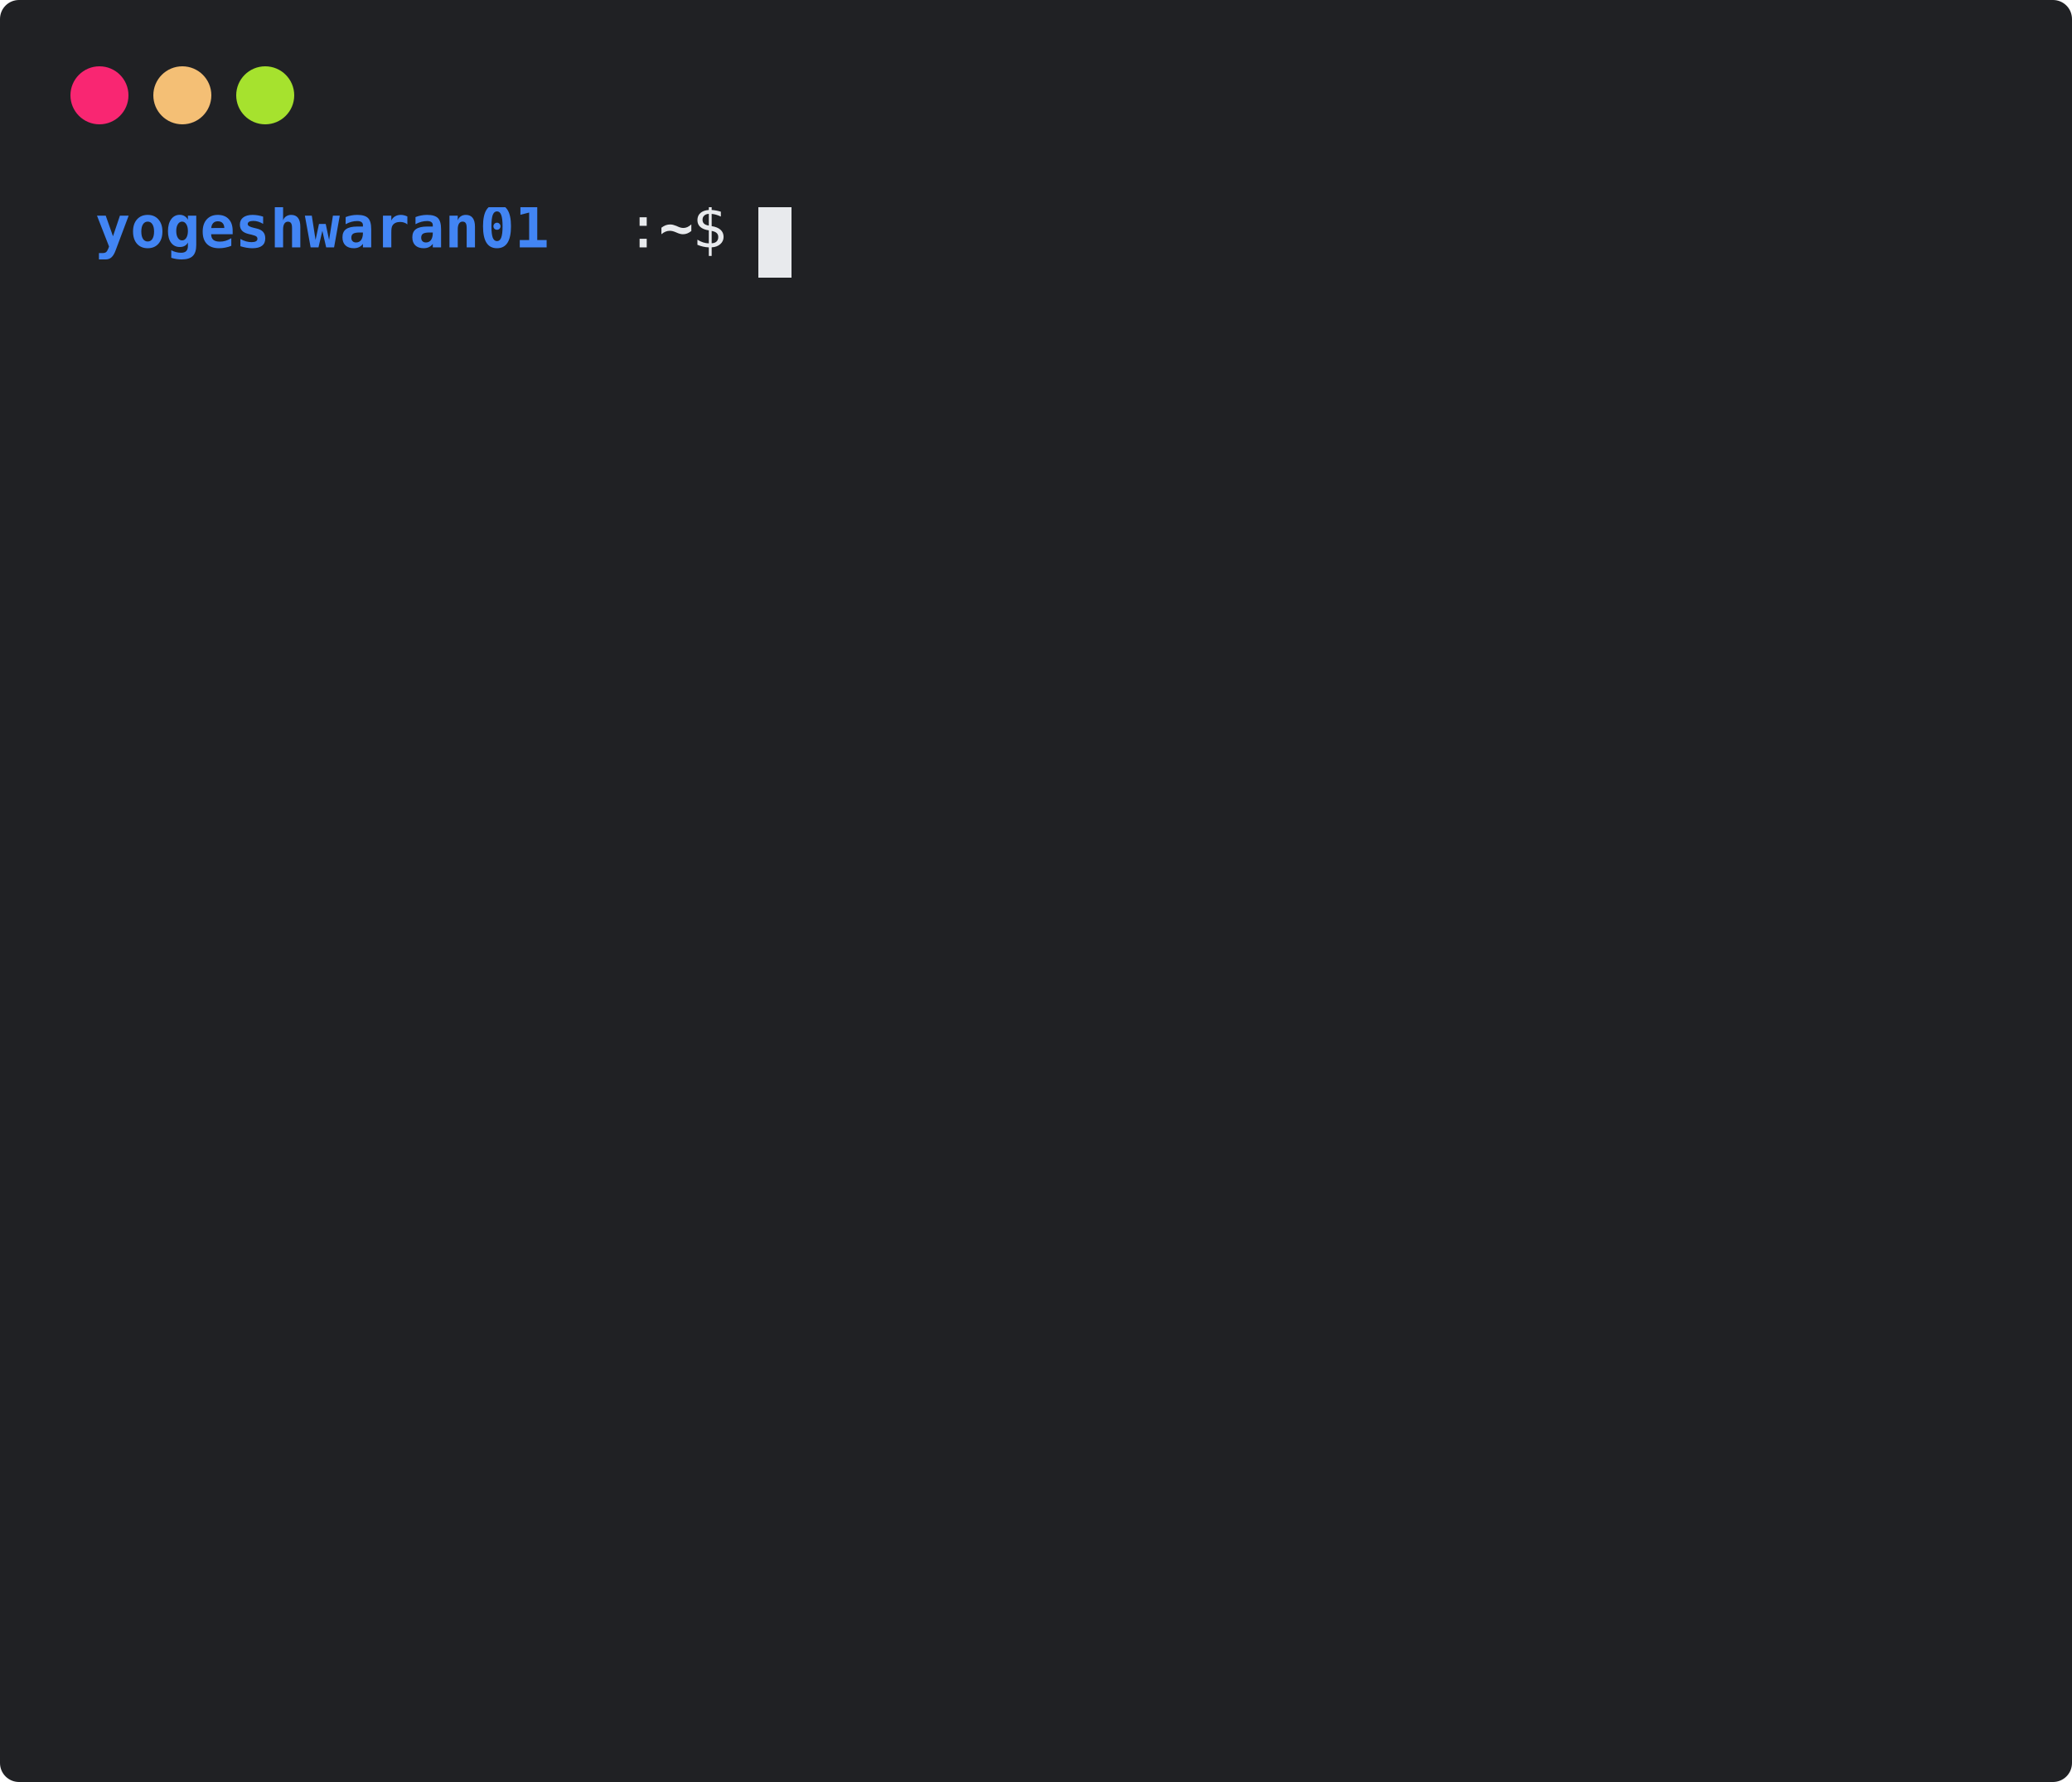
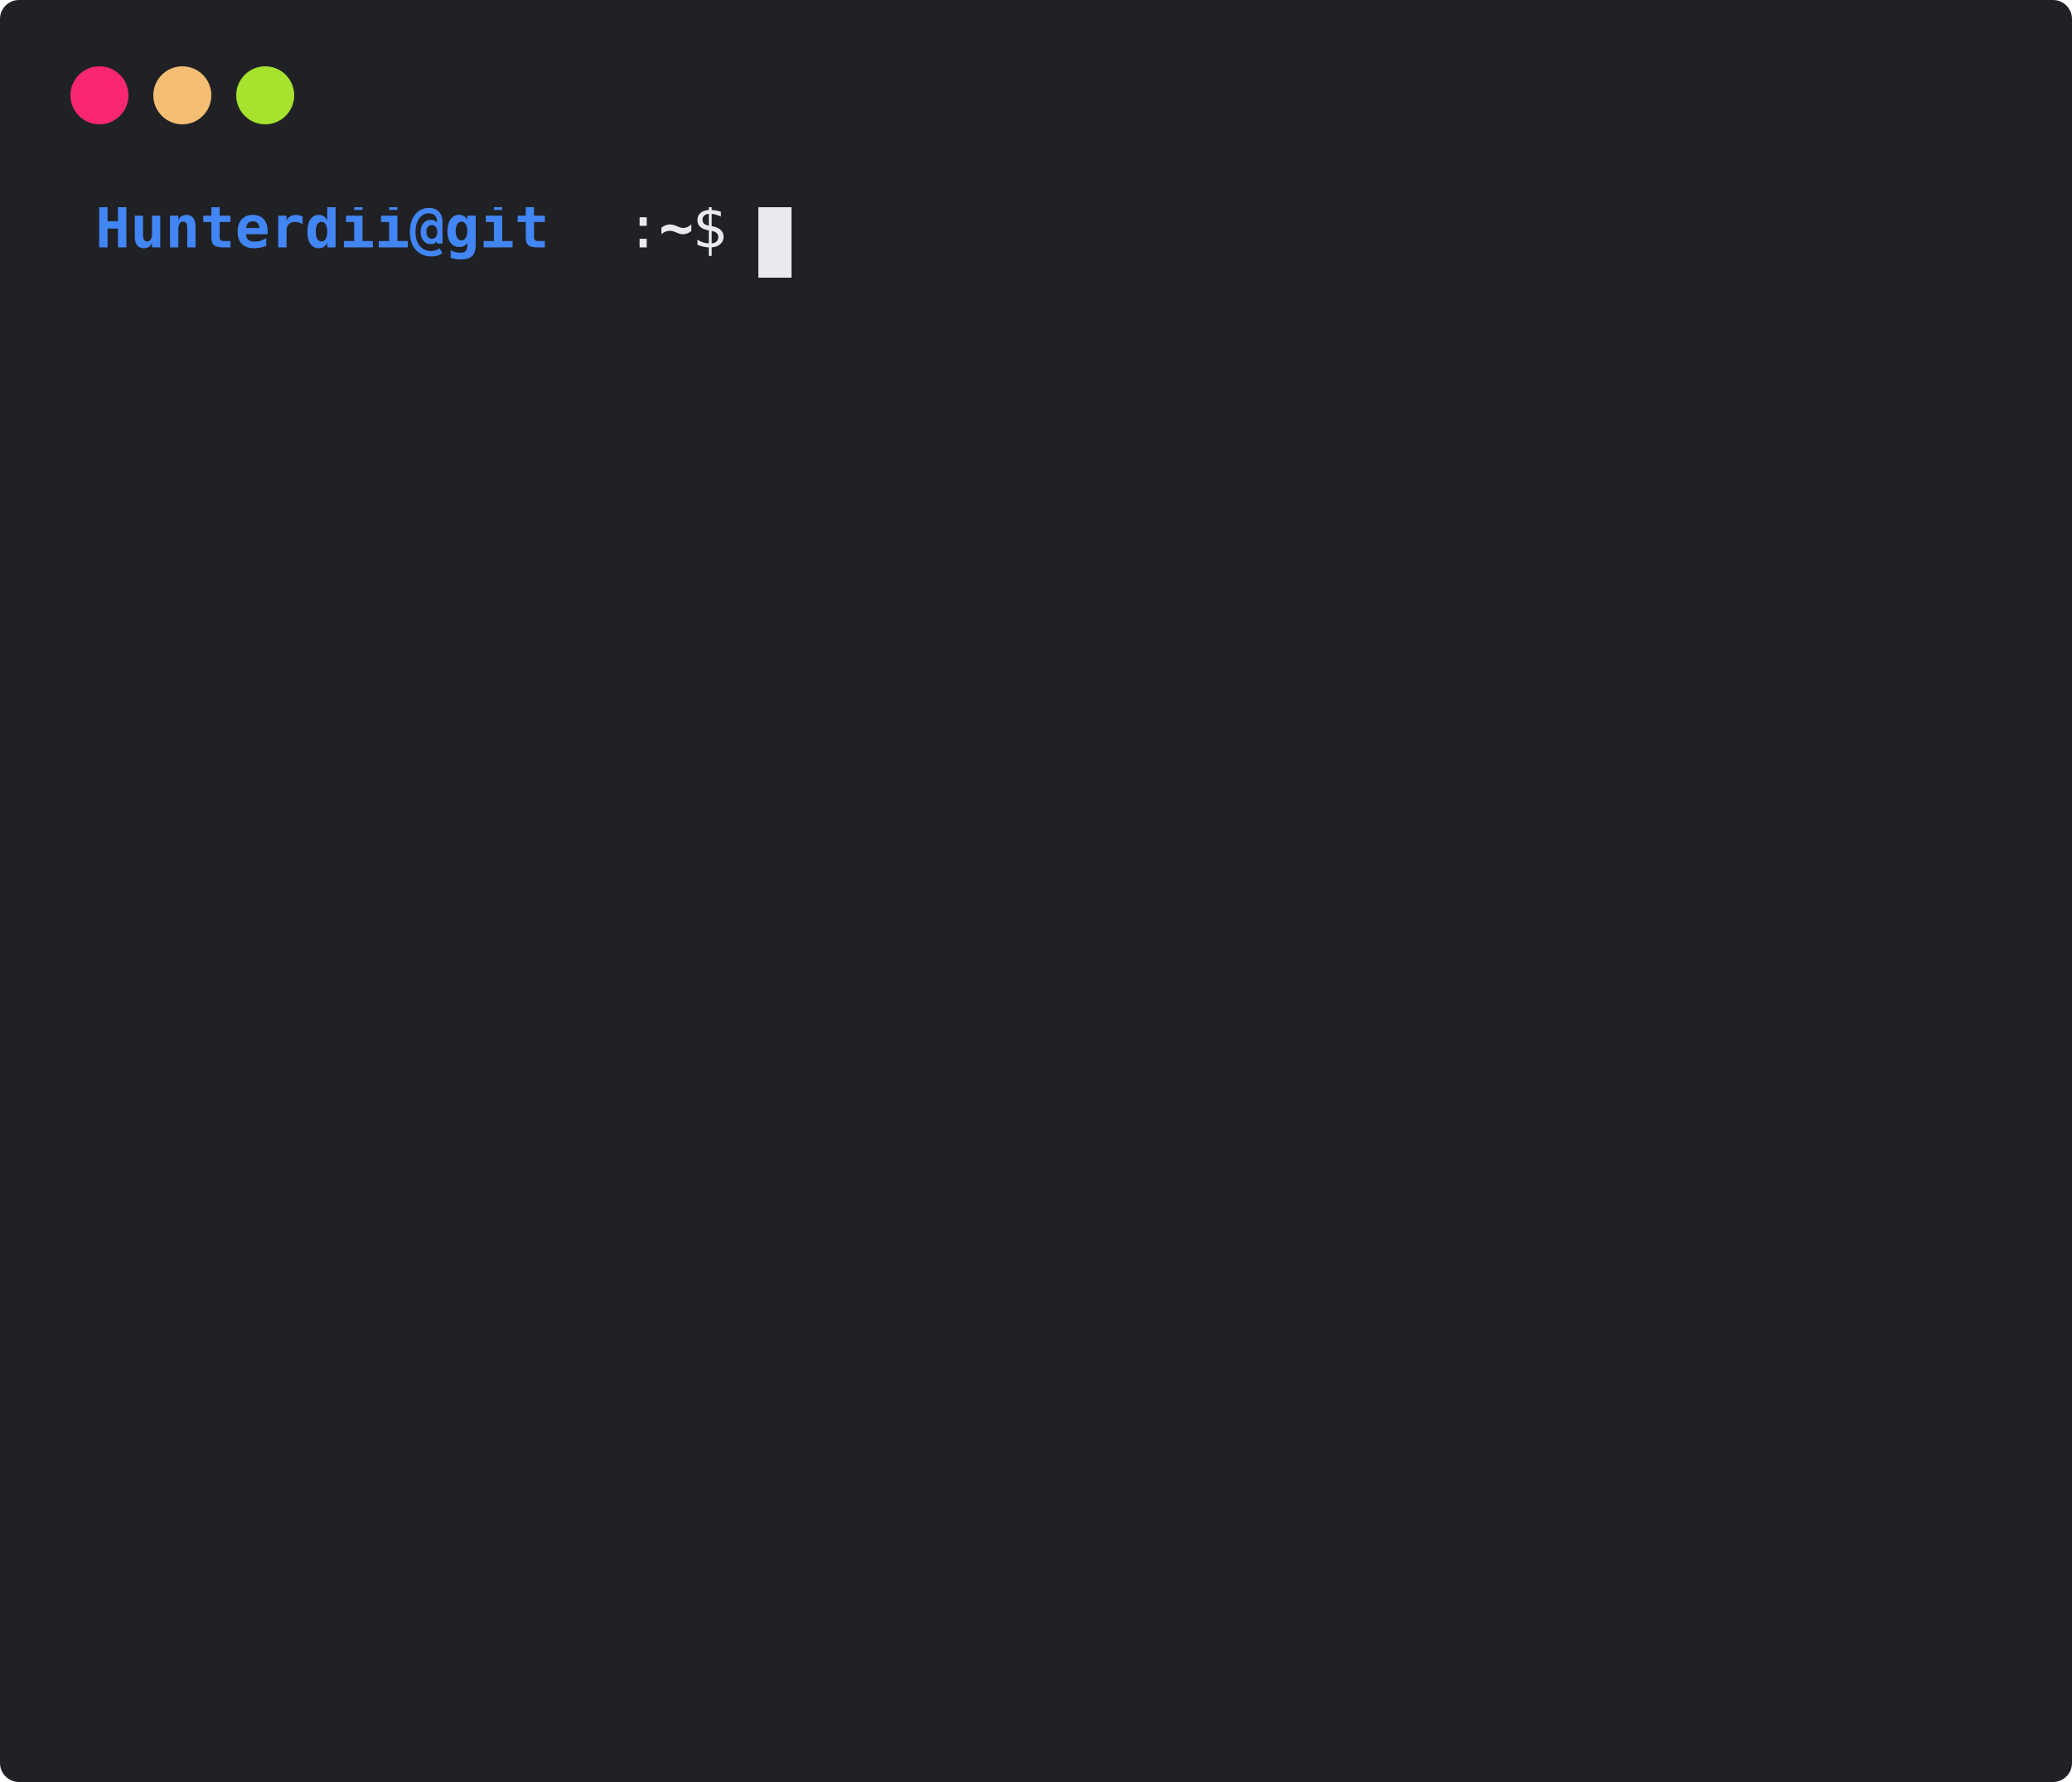
<svg xmlns="http://www.w3.org/2000/svg" xmlns:ns1="https://github.com/nbedos/termtosvg" xmlns:xlink="http://www.w3.org/1999/xlink" id="terminal" baseProfile="full" viewBox="0 0 500 430" width="550" version="1.1">
  <defs>
    <ns1:template_settings>
      <ns1:screen_geometry columns="95" rows="21" />
      <ns1:animation type="css" />
    </ns1:template_settings>
    <style type="text/css" id="generated-style">
            #screen {
                font-family: 'DejaVu Sans Mono', monospace;
                font-style: normal;
                font-size: 14px;
            }

        text {
            dominant-baseline: text-before-edge;
            white-space: pre;
        }
    
            :root {
                --animation-duration: 14558ms;
            }

            @keyframes roll {
                0.000%{transform:translateY(0px)}
3.400%{transform:translateY(-374px)}
4.767%{transform:translateY(-748px)}
7.302%{transform:translateY(-1122px)}
9.933%{transform:translateY(-1496px)}
12.357%{transform:translateY(-1870px)}
14.226%{transform:translateY(-2244px)}
17.578%{transform:translateY(-2618px)}
21.239%{transform:translateY(-2992px)}
21.658%{transform:translateY(-3366px)}
24.605%{transform:translateY(-3740px)}
27.627%{transform:translateY(-4114px)}
29.771%{transform:translateY(-4488px)}
31.529%{transform:translateY(-4862px)}
34.277%{transform:translateY(-5236px)}
36.585%{transform:translateY(-5610px)}
39.607%{transform:translateY(-5984px)}
41.256%{transform:translateY(-6358px)}
43.179%{transform:translateY(-6732px)}
44.333%{transform:translateY(-7106px)}
47.685%{transform:translateY(-7480px)}
51.436%{transform:translateY(-7854px)}
51.889%{transform:translateY(-8228px)}
59.658%{transform:translateY(-8602px)}
62.241%{transform:translateY(-8976px)}
64.885%{transform:translateY(-9350px)}
67.406%{transform:translateY(-9724px)}
68.347%{transform:translateY(-10098px)}
70.985%{transform:translateY(-10472px)}
77.469%{transform:translateY(-10846px)}
81.124%{transform:translateY(-11220px)}
81.536%{transform:translateY(-11594px)}
85.046%{transform:translateY(-11968px)}
86.090%{transform:translateY(-12342px)}
89.442%{transform:translateY(-12716px)}
90.267%{transform:translateY(-13090px)}
93.014%{transform:translateY(-13464px)}
93.131%{transform:translateY(-13838px)}
100.000%{transform:translateY(-13838px)}
            }

            #screen_view {
                animation-duration: 14558ms;
                animation-iteration-count:infinite;
                animation-name:roll;
                animation-timing-function: steps(1,end);
                animation-fill-mode: forwards;
            }
        
        </style>
    <style type="text/css" id="user-style">
            /* The colors defined below are the default 16 colors used for rendering text of the terminal. Adjust
               them as needed.
               gjm8 color theme (source: https://terminal.sexy/) */
            .foreground {fill: #E8EAED}
            .background {fill: #202124}
            .color0 {fill: #272822}
            .color1 {fill: #f92672}
            .green {fill: #34A853}
            .color3 {fill: #f4bf75}
            .color4 {fill: #66d9ef}
            .purple {fill: #A142F4}
            .color6 {fill: #EA4335}
            .color7 {fill: #f8f8f2}
            .color8 {fill: #75715e}
            .color9 {fill: #fd971f}
            .color10 {fill: #4285F4}
            .color11 {fill: #49483e}
            .color12 {fill: #E8EAED}
            .color13 {fill: #f5f4f1}
            .orange {fill: #FBBC05}
            .color15 {fill: #f9f8f5}
        </style>
  </defs>
  <rect id="terminalui" class="background" width="100%" height="100%" ry="4.583" />
  <circle cx="24" cy="23" r="7" fill="#f92672" />
  <circle cx="44" cy="23" r="7" fill="#f4bf75" />
  <circle cx="64" cy="23" r="7" fill="#a6e22e" />
  <svg id="screen" width="760" height="357" x="23" y="50" viewBox="0 0 760 357" preserveAspectRatio="xMidYMin slice">
    <rect class="background" height="100%" width="100%" x="0" y="0" />
    <defs>
      <g id="g1">
-         <text x="0" textLength="128" font-weight="bold" class="color10">yogeshwaran01</text>
+         <text x="0" textLength="128" font-weight="bold" class="color10">Hunterdii@git</text>
        <text x="128" textLength="8" class="foreground">:</text>
        <text x="136" textLength="8" font-weight="bold" class="color12">~</text>
        <text x="144" textLength="16" class="foreground">$ </text>
        <text x="160" textLength="8" class="background" />
      </g>
      <g id="g2">
-         <text x="0" textLength="128" font-weight="bold" class="color10">yogeshwaran01</text>
+         <text x="0" textLength="128" font-weight="bold" class="color10">Hunterdii@git</text>
        <text x="128" textLength="8" class="foreground">:</text>
        <text x="136" textLength="8" font-weight="bold" class="color12">~</text>
        <text x="144" textLength="24" class="foreground">$ w</text>
        <text x="168" textLength="8" class="background" />
      </g>
      <g id="g3">
-         <text x="0" textLength="128" font-weight="bold" class="color10">yogeshwaran01</text>
+         <text x="0" textLength="128" font-weight="bold" class="color10">Hunterdii@git</text>
        <text x="128" textLength="8" class="foreground">:</text>
        <text x="136" textLength="8" font-weight="bold" class="color12">~</text>
        <text x="144" textLength="32" class="foreground">$ wh</text>
        <text x="176" textLength="8" class="background" />
      </g>
      <g id="g4">
-         <text x="0" textLength="128" font-weight="bold" class="color10">yogeshwaran01</text>
+         <text x="0" textLength="128" font-weight="bold" class="color10">Hunterdii@git</text>
        <text x="128" textLength="8" class="foreground">:</text>
        <text x="136" textLength="8" font-weight="bold" class="color12">~</text>
        <text x="144" textLength="40" class="foreground">$ who</text>
        <text x="184" textLength="8" class="background" />
      </g>
      <g id="g5">
-         <text x="0" textLength="128" font-weight="bold" class="color10">yogeshwaran01</text>
+         <text x="0" textLength="128" font-weight="bold" class="color10">Hunterdii@git</text>
        <text x="128" textLength="8" class="foreground">:</text>
        <text x="136" textLength="8" font-weight="bold" class="color12">~</text>
        <text x="144" textLength="48" class="foreground">$ whoa</text>
        <text x="192" textLength="8" class="background" />
      </g>
      <g id="g6">
-         <text x="0" textLength="128" font-weight="bold" class="color10">yogeshwaran01</text>
+         <text x="0" textLength="128" font-weight="bold" class="color10">Hunterdii@git</text>
        <text x="128" textLength="8" class="foreground">:</text>
        <text x="136" textLength="8" font-weight="bold" class="color12">~</text>
        <text x="144" textLength="56" class="foreground">$ whoam</text>
        <text x="200" textLength="8" class="background" />
      </g>
      <g id="g7">
-         <text x="0" textLength="128" font-weight="bold" class="color10">yogeshwaran01</text>
+         <text x="0" textLength="128" font-weight="bold" class="color10">Hunterdii@git</text>
        <text x="128" textLength="8" class="foreground">:</text>
        <text x="136" textLength="8" font-weight="bold" class="color12">~</text>
        <text x="144" textLength="64" class="foreground">$ whoami</text>
        <text x="208" textLength="8" class="background" />
      </g>
      <g id="g8">
-         <text x="0" textLength="128" font-weight="bold" class="color10">yogeshwaran01</text>
+         <text x="0" textLength="128" font-weight="bold" class="color10">Hunterdii@git</text>
        <text x="128" textLength="8" class="foreground">:</text>
        <text x="136" textLength="8" font-weight="bold" class="color12">~</text>
        <text x="144" textLength="64" class="foreground">$ whoami</text>
      </g>
      <g id="g9">
        <text x="0" textLength="8" class="background" />
      </g>
      <g id="g10">
-         <text x="0" textLength="104" class="color6">YOGESHWARAN R</text>
+         <text x="0" textLength="104" class="color6">Het(Hunter) Patel</text>
      </g>
      <g id="g11">
-         <text x="0" textLength="128" font-weight="bold" class="color10">yogeshwaran01</text>
+         <text x="0" textLength="128" font-weight="bold" class="color10">Hunterdii@git</text>
        <text x="128" textLength="8" class="foreground">:</text>
        <text x="136" textLength="8" font-weight="bold" class="color12">~</text>
        <text x="144" textLength="24" class="foreground">$ g</text>
        <text x="168" textLength="8" class="background" />
      </g>
      <g id="g12">
-         <text x="0" textLength="128" font-weight="bold" class="color10">yogeshwaran01</text>
+         <text x="0" textLength="128" font-weight="bold" class="color10">Hunterdii@git</text>
        <text x="128" textLength="8" class="foreground">:</text>
        <text x="136" textLength="8" font-weight="bold" class="color12">~</text>
        <text x="144" textLength="32" class="foreground">$ gi</text>
        <text x="176" textLength="8" class="background" />
      </g>
      <g id="g13">
-         <text x="0" textLength="128" font-weight="bold" class="color10">yogeshwaran01</text>
+         <text x="0" textLength="128" font-weight="bold" class="color10">Hunterdii@git</text>
        <text x="128" textLength="8" class="foreground">:</text>
        <text x="136" textLength="8" font-weight="bold" class="color12">~</text>
        <text x="144" textLength="40" class="foreground">$ git</text>
        <text x="184" textLength="8" class="background" />
      </g>
      <g id="g14">
-         <text x="0" textLength="128" font-weight="bold" class="color10">yogeshwaran01</text>
+         <text x="0" textLength="128" font-weight="bold" class="color10">Hunterdii@git</text>
        <text x="128" textLength="8" class="foreground">:</text>
        <text x="136" textLength="8" font-weight="bold" class="color12">~</text>
        <text x="144" textLength="48" class="foreground">$ git </text>
        <text x="192" textLength="8" class="background" />
      </g>
      <g id="g15">
-         <text x="0" textLength="128" font-weight="bold" class="color10">yogeshwaran01</text>
+         <text x="0" textLength="128" font-weight="bold" class="color10">Hunterdii@git</text>
        <text x="128" textLength="8" class="foreground">:</text>
        <text x="136" textLength="8" font-weight="bold" class="color12">~</text>
        <text x="144" textLength="56" class="foreground">$ git s</text>
        <text x="200" textLength="8" class="background" />
      </g>
      <g id="g16">
-         <text x="0" textLength="128" font-weight="bold" class="color10">yogeshwaran01</text>
+         <text x="0" textLength="128" font-weight="bold" class="color10">Hunterdii@git</text>
        <text x="128" textLength="8" class="foreground">:</text>
        <text x="136" textLength="8" font-weight="bold" class="color12">~</text>
        <text x="144" textLength="64" class="foreground">$ git st</text>
        <text x="208" textLength="8" class="background" />
      </g>
      <g id="g17">
-         <text x="0" textLength="128" font-weight="bold" class="color10">yogeshwaran01</text>
+         <text x="0" textLength="128" font-weight="bold" class="color10">Hunterdii@git</text>
        <text x="128" textLength="8" class="foreground">:</text>
        <text x="136" textLength="8" font-weight="bold" class="color12">~</text>
        <text x="144" textLength="72" class="foreground">$ git sta</text>
        <text x="216" textLength="8" class="background" />
      </g>
      <g id="g18">
-         <text x="0" textLength="128" font-weight="bold" class="color10">yogeshwaran01</text>
+         <text x="0" textLength="128" font-weight="bold" class="color10">Hunterdii@git</text>
        <text x="128" textLength="8" class="foreground">:</text>
        <text x="136" textLength="8" font-weight="bold" class="color12">~</text>
        <text x="144" textLength="80" class="foreground">$ git stat</text>
        <text x="224" textLength="8" class="background" />
      </g>
      <g id="g19">
-         <text x="0" textLength="128" font-weight="bold" class="color10">yogeshwaran01</text>
+         <text x="0" textLength="128" font-weight="bold" class="color10">Hunterdii@git</text>
        <text x="128" textLength="8" class="foreground">:</text>
        <text x="136" textLength="8" font-weight="bold" class="color12">~</text>
        <text x="144" textLength="88" class="foreground">$ git statu</text>
        <text x="232" textLength="8" class="background" />
      </g>
      <g id="g20">
-         <text x="0" textLength="128" font-weight="bold" class="color10">yogeshwaran01</text>
+         <text x="0" textLength="128" font-weight="bold" class="color10">Hunterdii@git</text>
        <text x="128" textLength="8" class="foreground">:</text>
        <text x="136" textLength="8" font-weight="bold" class="color12">~</text>
        <text x="144" textLength="96" class="foreground">$ git status</text>
        <text x="240" textLength="8" class="background" />
      </g>
      <g id="g21">
-         <text x="0" textLength="128" font-weight="bold" class="color10">yogeshwaran01</text>
+         <text x="0" textLength="128" font-weight="bold" class="color10">Hunterdii@git</text>
        <text x="128" textLength="8" class="foreground">:</text>
        <text x="136" textLength="8" font-weight="bold" class="color12">~</text>
        <text x="144" textLength="96" class="foreground">$ git status</text>
      </g>
      <g id="g22">
        <text x="0" textLength="240" font-style="italic" class="foreground">        GitHub Status         </text>
      </g>
      <g id="g23">
        <text x="0" textLength="240" class="foreground">╔═══════════════╤════════════╗</text>
      </g>
      <g id="g24">
        <text x="0" textLength="8" class="foreground">║</text>
        <text x="8" textLength="120" font-weight="bold" class="orange"> Title         </text>
        <text x="128" textLength="8" class="foreground">│</text>
        <text x="136" textLength="96" font-weight="bold" class="orange"> Count      </text>
        <text x="232" textLength="8" class="foreground">║</text>
      </g>
      <g id="g25">
        <text x="0" textLength="240" class="foreground">╟───────────────┼────────────╢</text>
      </g>
      <g id="g26">
        <text x="0" textLength="8" class="foreground">║</text>
        <text x="8" textLength="120" class="purple"> Stars         </text>
        <text x="128" textLength="8" class="foreground">│</text>
-         <text x="136" textLength="96" class="green"> 101        </text>
+         <text x="136" textLength="96" class="green"> 180        </text>
        <text x="232" textLength="8" class="foreground">║</text>
      </g>
      <g id="g27">
        <text x="0" textLength="8" class="foreground">║</text>
        <text x="8" textLength="120" class="purple"> Forks         </text>
        <text x="128" textLength="8" class="foreground">│</text>
-         <text x="136" textLength="96" class="green"> 19         </text>
+         <text x="136" textLength="96" class="green"> 30         </text>
        <text x="232" textLength="8" class="foreground">║</text>
      </g>
      <g id="g28">
        <text x="0" textLength="8" class="foreground">║</text>
        <text x="8" textLength="120" class="purple"> Commits       </text>
        <text x="128" textLength="8" class="foreground">│</text>
-         <text x="136" textLength="96" class="green"> 719        </text>
+         <text x="136" textLength="96" class="green"> 1297       </text>
        <text x="232" textLength="8" class="foreground">║</text>
      </g>
      <g id="g29">
        <text x="0" textLength="8" class="foreground">║</text>
        <text x="8" textLength="120" class="purple"> Followers     </text>
        <text x="128" textLength="8" class="foreground">│</text>
-         <text x="136" textLength="96" class="green"> 13         </text>
+         <text x="136" textLength="96" class="green"> 42         </text>
        <text x="232" textLength="8" class="foreground">║</text>
      </g>
      <g id="g30">
        <text x="0" textLength="8" class="foreground">║</text>
        <text x="8" textLength="120" class="purple"> Pull Requests </text>
        <text x="128" textLength="8" class="foreground">│</text>
-         <text x="136" textLength="96" class="green"> 42         </text>
+         <text x="136" textLength="96" class="green"> 6          </text>
        <text x="232" textLength="8" class="foreground">║</text>
      </g>
      <g id="g31">
        <text x="0" textLength="8" class="foreground">║</text>
        <text x="8" textLength="120" class="purple"> Issues        </text>
        <text x="128" textLength="8" class="foreground">│</text>
        <text x="136" textLength="96" class="green"> 0          </text>
        <text x="232" textLength="8" class="foreground">║</text>
      </g>
      <g id="g32">
        <text x="0" textLength="8" class="foreground">║</text>
        <text x="8" textLength="120" class="purple"> Repository    </text>
        <text x="128" textLength="8" class="foreground">│</text>
-         <text x="136" textLength="96" class="green"> 21         </text>
+         <text x="136" textLength="96" class="green"> 25         </text>
        <text x="232" textLength="8" class="foreground">║</text>
      </g>
      <g id="g33">
        <text x="0" textLength="8" class="foreground">║</text>
        <text x="8" textLength="120" class="purple"> Gists         </text>
        <text x="128" textLength="8" class="foreground">│</text>
-         <text x="136" textLength="96" class="green"> 5          </text>
+         <text x="136" textLength="96" class="green"> 0          </text>
        <text x="232" textLength="8" class="foreground">║</text>
      </g>
      <g id="g34">
        <text x="0" textLength="240" class="foreground">╚═══════════════╧════════════╝</text>
      </g>
      <g id="g35">
-         <text x="0" textLength="128" font-weight="bold" class="color10">yogeshwaran01</text>
+         <text x="0" textLength="128" font-weight="bold" class="color10">Hunterdii@git</text>
        <text x="128" textLength="8" class="foreground">:</text>
        <text x="136" textLength="8" font-weight="bold" class="color12">~</text>
        <text x="144" textLength="24" class="foreground">$ u</text>
        <text x="168" textLength="8" class="background" />
      </g>
      <g id="g36">
-         <text x="0" textLength="128" font-weight="bold" class="color10">yogeshwaran01</text>
+         <text x="0" textLength="128" font-weight="bold" class="color10">Hunterdii@git</text>
        <text x="128" textLength="8" class="foreground">:</text>
        <text x="136" textLength="8" font-weight="bold" class="color12">~</text>
        <text x="144" textLength="32" class="foreground">$ up</text>
        <text x="176" textLength="8" class="background" />
      </g>
      <g id="g37">
-         <text x="0" textLength="128" font-weight="bold" class="color10">yogeshwaran01</text>
+         <text x="0" textLength="128" font-weight="bold" class="color10">Hunterdii@git</text>
        <text x="128" textLength="8" class="foreground">:</text>
        <text x="136" textLength="8" font-weight="bold" class="color12">~</text>
        <text x="144" textLength="40" class="foreground">$ upt</text>
        <text x="184" textLength="8" class="background" />
      </g>
      <g id="g38">
-         <text x="0" textLength="128" font-weight="bold" class="color10">yogeshwaran01</text>
+         <text x="0" textLength="128" font-weight="bold" class="color10">Hunterdii@git</text>
        <text x="128" textLength="8" class="foreground">:</text>
        <text x="136" textLength="8" font-weight="bold" class="color12">~</text>
        <text x="144" textLength="48" class="foreground">$ upti</text>
        <text x="192" textLength="8" class="background" />
      </g>
      <g id="g39">
-         <text x="0" textLength="128" font-weight="bold" class="color10">yogeshwaran01</text>
+         <text x="0" textLength="128" font-weight="bold" class="color10">Hunterdii@git</text>
        <text x="128" textLength="8" class="foreground">:</text>
        <text x="136" textLength="8" font-weight="bold" class="color12">~</text>
        <text x="144" textLength="56" class="foreground">$ uptim</text>
        <text x="200" textLength="8" class="background" />
      </g>
      <g id="g40">
-         <text x="0" textLength="128" font-weight="bold" class="color10">yogeshwaran01</text>
+         <text x="0" textLength="128" font-weight="bold" class="color10">Hunterdii@git</text>
        <text x="128" textLength="8" class="foreground">:</text>
        <text x="136" textLength="8" font-weight="bold" class="color12">~</text>
        <text x="144" textLength="64" class="foreground">$ uptime</text>
        <text x="208" textLength="8" class="background" />
      </g>
      <g id="g41">
-         <text x="0" textLength="128" font-weight="bold" class="color10">yogeshwaran01</text>
+         <text x="0" textLength="128" font-weight="bold" class="color10">Hunterdii@git</text>
        <text x="128" textLength="8" class="foreground">:</text>
        <text x="136" textLength="8" font-weight="bold" class="color12">~</text>
        <text x="144" textLength="64" class="foreground">$ uptime</text>
      </g>
      <g id="g42">
-         <text x="0" textLength="32" font-weight="bold" class="orange">397</text>
+         <text x="0" textLength="32" font-weight="bold" class="orange">569</text>
      </g>
      <g id="g43">
-         <text x="0" textLength="128" font-weight="bold" class="color10">yogeshwaran01</text>
+         <text x="0" textLength="128" font-weight="bold" class="color10">Hunterdii@git</text>
        <text x="128" textLength="8" class="foreground">:</text>
        <text x="136" textLength="8" font-weight="bold" class="color12">~</text>
        <text x="144" textLength="24" class="foreground">$ e</text>
        <text x="168" textLength="8" class="background" />
      </g>
      <g id="g44">
-         <text x="0" textLength="128" font-weight="bold" class="color10">yogeshwaran01</text>
+         <text x="0" textLength="128" font-weight="bold" class="color10">Hunterdii@git</text>
        <text x="128" textLength="8" class="foreground">:</text>
        <text x="136" textLength="8" font-weight="bold" class="color12">~</text>
        <text x="144" textLength="32" class="foreground">$ ex</text>
        <text x="176" textLength="8" class="background" />
      </g>
      <g id="g45">
-         <text x="0" textLength="128" font-weight="bold" class="color10">yogeshwaran01</text>
+         <text x="0" textLength="128" font-weight="bold" class="color10">Hunterdii@git</text>
        <text x="128" textLength="8" class="foreground">:</text>
        <text x="136" textLength="8" font-weight="bold" class="color12">~</text>
        <text x="144" textLength="40" class="foreground">$ exi</text>
        <text x="184" textLength="8" class="background" />
      </g>
      <g id="g46">
-         <text x="0" textLength="128" font-weight="bold" class="color10">yogeshwaran01</text>
+         <text x="0" textLength="128" font-weight="bold" class="color10">Hunterdii@git</text>
        <text x="128" textLength="8" class="foreground">:</text>
        <text x="136" textLength="8" font-weight="bold" class="color12">~</text>
        <text x="144" textLength="48" class="foreground">$ exit</text>
        <text x="192" textLength="8" class="background" />
      </g>
      <g id="g47">
-         <text x="0" textLength="128" font-weight="bold" class="color10">yogeshwaran01</text>
+         <text x="0" textLength="128" font-weight="bold" class="color10">Hunterdii@git</text>
        <text x="128" textLength="8" class="foreground">:</text>
        <text x="136" textLength="8" font-weight="bold" class="color12">~</text>
        <text x="144" textLength="48" class="foreground">$ exit</text>
      </g>
      <g id="g48">
        <text x="0" textLength="32" class="foreground">exit</text>
      </g>
    </defs>
    <g id="screen_view">
      <g>
        <rect x="160" y="0" width="8" height="17" class="foreground" />
        <use xlink:href="#g1" y="0" />
      </g>
      <g>
        <rect x="168" y="374" width="8" height="17" class="foreground" />
        <use xlink:href="#g2" y="374" />
      </g>
      <g>
        <rect x="176" y="748" width="8" height="17" class="foreground" />
        <use xlink:href="#g3" y="748" />
      </g>
      <g>
        <rect x="184" y="1122" width="8" height="17" class="foreground" />
        <use xlink:href="#g4" y="1122" />
      </g>
      <g>
        <rect x="192" y="1496" width="8" height="17" class="foreground" />
        <use xlink:href="#g5" y="1496" />
      </g>
      <g>
        <rect x="200" y="1870" width="8" height="17" class="foreground" />
        <use xlink:href="#g6" y="1870" />
      </g>
      <g>
        <rect x="208" y="2244" width="8" height="17" class="foreground" />
        <use xlink:href="#g7" y="2244" />
      </g>
      <g>
        <use xlink:href="#g8" y="2618" />
        <rect x="0" y="2635" width="8" height="17" class="foreground" />
        <use xlink:href="#g9" y="2635" />
      </g>
      <g>
        <use xlink:href="#g8" y="2992" />
        <use xlink:href="#g10" y="3009" />
        <rect x="0" y="3026" width="8" height="17" class="foreground" />
        <use xlink:href="#g9" y="3026" />
      </g>
      <g>
        <use xlink:href="#g8" y="3366" />
        <use xlink:href="#g10" y="3383" />
        <rect x="160" y="3400" width="8" height="17" class="foreground" />
        <use xlink:href="#g1" y="3400" />
      </g>
      <g>
        <use xlink:href="#g8" y="3740" />
        <use xlink:href="#g10" y="3757" />
        <rect x="168" y="3774" width="8" height="17" class="foreground" />
        <use xlink:href="#g11" y="3774" />
      </g>
      <g>
        <use xlink:href="#g8" y="4114" />
        <use xlink:href="#g10" y="4131" />
        <rect x="176" y="4148" width="8" height="17" class="foreground" />
        <use xlink:href="#g12" y="4148" />
      </g>
      <g>
        <use xlink:href="#g8" y="4488" />
        <use xlink:href="#g10" y="4505" />
        <rect x="184" y="4522" width="8" height="17" class="foreground" />
        <use xlink:href="#g13" y="4522" />
      </g>
      <g>
        <use xlink:href="#g8" y="4862" />
        <use xlink:href="#g10" y="4879" />
        <rect x="192" y="4896" width="8" height="17" class="foreground" />
        <use xlink:href="#g14" y="4896" />
      </g>
      <g>
        <use xlink:href="#g8" y="5236" />
        <use xlink:href="#g10" y="5253" />
        <rect x="200" y="5270" width="8" height="17" class="foreground" />
        <use xlink:href="#g15" y="5270" />
      </g>
      <g>
        <use xlink:href="#g8" y="5610" />
        <use xlink:href="#g10" y="5627" />
        <rect x="208" y="5644" width="8" height="17" class="foreground" />
        <use xlink:href="#g16" y="5644" />
      </g>
      <g>
        <use xlink:href="#g8" y="5984" />
        <use xlink:href="#g10" y="6001" />
        <rect x="216" y="6018" width="8" height="17" class="foreground" />
        <use xlink:href="#g17" y="6018" />
      </g>
      <g>
        <use xlink:href="#g8" y="6358" />
        <use xlink:href="#g10" y="6375" />
        <rect x="224" y="6392" width="8" height="17" class="foreground" />
        <use xlink:href="#g18" y="6392" />
      </g>
      <g>
        <use xlink:href="#g8" y="6732" />
        <use xlink:href="#g10" y="6749" />
        <rect x="232" y="6766" width="8" height="17" class="foreground" />
        <use xlink:href="#g19" y="6766" />
      </g>
      <g>
        <use xlink:href="#g8" y="7106" />
        <use xlink:href="#g10" y="7123" />
        <rect x="240" y="7140" width="8" height="17" class="foreground" />
        <use xlink:href="#g20" y="7140" />
      </g>
      <g>
        <use xlink:href="#g8" y="7480" />
        <use xlink:href="#g10" y="7497" />
        <use xlink:href="#g21" y="7514" />
        <rect x="0" y="7531" width="8" height="17" class="foreground" />
        <use xlink:href="#g9" y="7531" />
      </g>
      <g>
        <use xlink:href="#g8" y="7854" />
        <use xlink:href="#g10" y="7871" />
        <use xlink:href="#g21" y="7888" />
        <use xlink:href="#g22" y="7905" />
        <use xlink:href="#g23" y="7922" />
        <use xlink:href="#g24" y="7939" />
        <use xlink:href="#g25" y="7956" />
        <use xlink:href="#g26" y="7973" />
        <use xlink:href="#g27" y="7990" />
        <use xlink:href="#g28" y="8007" />
        <use xlink:href="#g29" y="8024" />
        <use xlink:href="#g30" y="8041" />
        <use xlink:href="#g31" y="8058" />
        <use xlink:href="#g32" y="8075" />
        <use xlink:href="#g33" y="8092" />
        <use xlink:href="#g34" y="8109" />
        <rect x="0" y="8126" width="8" height="17" class="foreground" />
        <use xlink:href="#g9" y="8126" />
      </g>
      <g>
        <use xlink:href="#g8" y="8228" />
        <use xlink:href="#g10" y="8245" />
        <use xlink:href="#g21" y="8262" />
        <use xlink:href="#g22" y="8279" />
        <use xlink:href="#g23" y="8296" />
        <use xlink:href="#g24" y="8313" />
        <use xlink:href="#g25" y="8330" />
        <use xlink:href="#g26" y="8347" />
        <use xlink:href="#g27" y="8364" />
        <use xlink:href="#g28" y="8381" />
        <use xlink:href="#g29" y="8398" />
        <use xlink:href="#g30" y="8415" />
        <use xlink:href="#g31" y="8432" />
        <use xlink:href="#g32" y="8449" />
        <use xlink:href="#g33" y="8466" />
        <use xlink:href="#g34" y="8483" />
        <rect x="160" y="8500" width="8" height="17" class="foreground" />
        <use xlink:href="#g1" y="8500" />
      </g>
      <g>
        <use xlink:href="#g8" y="8602" />
        <use xlink:href="#g10" y="8619" />
        <use xlink:href="#g21" y="8636" />
        <use xlink:href="#g22" y="8653" />
        <use xlink:href="#g23" y="8670" />
        <use xlink:href="#g24" y="8687" />
        <use xlink:href="#g25" y="8704" />
        <use xlink:href="#g26" y="8721" />
        <use xlink:href="#g27" y="8738" />
        <use xlink:href="#g28" y="8755" />
        <use xlink:href="#g29" y="8772" />
        <use xlink:href="#g30" y="8789" />
        <use xlink:href="#g31" y="8806" />
        <use xlink:href="#g32" y="8823" />
        <use xlink:href="#g33" y="8840" />
        <use xlink:href="#g34" y="8857" />
        <rect x="168" y="8874" width="8" height="17" class="foreground" />
        <use xlink:href="#g35" y="8874" />
      </g>
      <g>
        <use xlink:href="#g8" y="8976" />
        <use xlink:href="#g10" y="8993" />
        <use xlink:href="#g21" y="9010" />
        <use xlink:href="#g22" y="9027" />
        <use xlink:href="#g23" y="9044" />
        <use xlink:href="#g24" y="9061" />
        <use xlink:href="#g25" y="9078" />
        <use xlink:href="#g26" y="9095" />
        <use xlink:href="#g27" y="9112" />
        <use xlink:href="#g28" y="9129" />
        <use xlink:href="#g29" y="9146" />
        <use xlink:href="#g30" y="9163" />
        <use xlink:href="#g31" y="9180" />
        <use xlink:href="#g32" y="9197" />
        <use xlink:href="#g33" y="9214" />
        <use xlink:href="#g34" y="9231" />
        <rect x="176" y="9248" width="8" height="17" class="foreground" />
        <use xlink:href="#g36" y="9248" />
      </g>
      <g>
        <use xlink:href="#g8" y="9350" />
        <use xlink:href="#g10" y="9367" />
        <use xlink:href="#g21" y="9384" />
        <use xlink:href="#g22" y="9401" />
        <use xlink:href="#g23" y="9418" />
        <use xlink:href="#g24" y="9435" />
        <use xlink:href="#g25" y="9452" />
        <use xlink:href="#g26" y="9469" />
        <use xlink:href="#g27" y="9486" />
        <use xlink:href="#g28" y="9503" />
        <use xlink:href="#g29" y="9520" />
        <use xlink:href="#g30" y="9537" />
        <use xlink:href="#g31" y="9554" />
        <use xlink:href="#g32" y="9571" />
        <use xlink:href="#g33" y="9588" />
        <use xlink:href="#g34" y="9605" />
        <rect x="184" y="9622" width="8" height="17" class="foreground" />
        <use xlink:href="#g37" y="9622" />
      </g>
      <g>
        <use xlink:href="#g8" y="9724" />
        <use xlink:href="#g10" y="9741" />
        <use xlink:href="#g21" y="9758" />
        <use xlink:href="#g22" y="9775" />
        <use xlink:href="#g23" y="9792" />
        <use xlink:href="#g24" y="9809" />
        <use xlink:href="#g25" y="9826" />
        <use xlink:href="#g26" y="9843" />
        <use xlink:href="#g27" y="9860" />
        <use xlink:href="#g28" y="9877" />
        <use xlink:href="#g29" y="9894" />
        <use xlink:href="#g30" y="9911" />
        <use xlink:href="#g31" y="9928" />
        <use xlink:href="#g32" y="9945" />
        <use xlink:href="#g33" y="9962" />
        <use xlink:href="#g34" y="9979" />
        <rect x="192" y="9996" width="8" height="17" class="foreground" />
        <use xlink:href="#g38" y="9996" />
      </g>
      <g>
        <use xlink:href="#g8" y="10098" />
        <use xlink:href="#g10" y="10115" />
        <use xlink:href="#g21" y="10132" />
        <use xlink:href="#g22" y="10149" />
        <use xlink:href="#g23" y="10166" />
        <use xlink:href="#g24" y="10183" />
        <use xlink:href="#g25" y="10200" />
        <use xlink:href="#g26" y="10217" />
        <use xlink:href="#g27" y="10234" />
        <use xlink:href="#g28" y="10251" />
        <use xlink:href="#g29" y="10268" />
        <use xlink:href="#g30" y="10285" />
        <use xlink:href="#g31" y="10302" />
        <use xlink:href="#g32" y="10319" />
        <use xlink:href="#g33" y="10336" />
        <use xlink:href="#g34" y="10353" />
        <rect x="200" y="10370" width="8" height="17" class="foreground" />
        <use xlink:href="#g39" y="10370" />
      </g>
      <g>
        <use xlink:href="#g8" y="10472" />
        <use xlink:href="#g10" y="10489" />
        <use xlink:href="#g21" y="10506" />
        <use xlink:href="#g22" y="10523" />
        <use xlink:href="#g23" y="10540" />
        <use xlink:href="#g24" y="10557" />
        <use xlink:href="#g25" y="10574" />
        <use xlink:href="#g26" y="10591" />
        <use xlink:href="#g27" y="10608" />
        <use xlink:href="#g28" y="10625" />
        <use xlink:href="#g29" y="10642" />
        <use xlink:href="#g30" y="10659" />
        <use xlink:href="#g31" y="10676" />
        <use xlink:href="#g32" y="10693" />
        <use xlink:href="#g33" y="10710" />
        <use xlink:href="#g34" y="10727" />
        <rect x="208" y="10744" width="8" height="17" class="foreground" />
        <use xlink:href="#g40" y="10744" />
      </g>
      <g>
        <use xlink:href="#g8" y="10846" />
        <use xlink:href="#g10" y="10863" />
        <use xlink:href="#g21" y="10880" />
        <use xlink:href="#g22" y="10897" />
        <use xlink:href="#g23" y="10914" />
        <use xlink:href="#g24" y="10931" />
        <use xlink:href="#g25" y="10948" />
        <use xlink:href="#g26" y="10965" />
        <use xlink:href="#g27" y="10982" />
        <use xlink:href="#g28" y="10999" />
        <use xlink:href="#g29" y="11016" />
        <use xlink:href="#g30" y="11033" />
        <use xlink:href="#g31" y="11050" />
        <use xlink:href="#g32" y="11067" />
        <use xlink:href="#g33" y="11084" />
        <use xlink:href="#g34" y="11101" />
        <use xlink:href="#g41" y="11118" />
        <rect x="0" y="11135" width="8" height="17" class="foreground" />
        <use xlink:href="#g9" y="11135" />
      </g>
      <g>
        <use xlink:href="#g8" y="11220" />
        <use xlink:href="#g10" y="11237" />
        <use xlink:href="#g21" y="11254" />
        <use xlink:href="#g22" y="11271" />
        <use xlink:href="#g23" y="11288" />
        <use xlink:href="#g24" y="11305" />
        <use xlink:href="#g25" y="11322" />
        <use xlink:href="#g26" y="11339" />
        <use xlink:href="#g27" y="11356" />
        <use xlink:href="#g28" y="11373" />
        <use xlink:href="#g29" y="11390" />
        <use xlink:href="#g30" y="11407" />
        <use xlink:href="#g31" y="11424" />
        <use xlink:href="#g32" y="11441" />
        <use xlink:href="#g33" y="11458" />
        <use xlink:href="#g34" y="11475" />
        <use xlink:href="#g41" y="11492" />
        <use xlink:href="#g42" y="11509" />
        <rect x="0" y="11526" width="8" height="17" class="foreground" />
        <use xlink:href="#g9" y="11526" />
      </g>
      <g>
        <use xlink:href="#g8" y="11594" />
        <use xlink:href="#g10" y="11611" />
        <use xlink:href="#g21" y="11628" />
        <use xlink:href="#g22" y="11645" />
        <use xlink:href="#g23" y="11662" />
        <use xlink:href="#g24" y="11679" />
        <use xlink:href="#g25" y="11696" />
        <use xlink:href="#g26" y="11713" />
        <use xlink:href="#g27" y="11730" />
        <use xlink:href="#g28" y="11747" />
        <use xlink:href="#g29" y="11764" />
        <use xlink:href="#g30" y="11781" />
        <use xlink:href="#g31" y="11798" />
        <use xlink:href="#g32" y="11815" />
        <use xlink:href="#g33" y="11832" />
        <use xlink:href="#g34" y="11849" />
        <use xlink:href="#g41" y="11866" />
        <use xlink:href="#g42" y="11883" />
        <rect x="160" y="11900" width="8" height="17" class="foreground" />
        <use xlink:href="#g1" y="11900" />
      </g>
      <g>
        <use xlink:href="#g8" y="11968" />
        <use xlink:href="#g10" y="11985" />
        <use xlink:href="#g21" y="12002" />
        <use xlink:href="#g22" y="12019" />
        <use xlink:href="#g23" y="12036" />
        <use xlink:href="#g24" y="12053" />
        <use xlink:href="#g25" y="12070" />
        <use xlink:href="#g26" y="12087" />
        <use xlink:href="#g27" y="12104" />
        <use xlink:href="#g28" y="12121" />
        <use xlink:href="#g29" y="12138" />
        <use xlink:href="#g30" y="12155" />
        <use xlink:href="#g31" y="12172" />
        <use xlink:href="#g32" y="12189" />
        <use xlink:href="#g33" y="12206" />
        <use xlink:href="#g34" y="12223" />
        <use xlink:href="#g41" y="12240" />
        <use xlink:href="#g42" y="12257" />
        <rect x="168" y="12274" width="8" height="17" class="foreground" />
        <use xlink:href="#g43" y="12274" />
      </g>
      <g>
        <use xlink:href="#g8" y="12342" />
        <use xlink:href="#g10" y="12359" />
        <use xlink:href="#g21" y="12376" />
        <use xlink:href="#g22" y="12393" />
        <use xlink:href="#g23" y="12410" />
        <use xlink:href="#g24" y="12427" />
        <use xlink:href="#g25" y="12444" />
        <use xlink:href="#g26" y="12461" />
        <use xlink:href="#g27" y="12478" />
        <use xlink:href="#g28" y="12495" />
        <use xlink:href="#g29" y="12512" />
        <use xlink:href="#g30" y="12529" />
        <use xlink:href="#g31" y="12546" />
        <use xlink:href="#g32" y="12563" />
        <use xlink:href="#g33" y="12580" />
        <use xlink:href="#g34" y="12597" />
        <use xlink:href="#g41" y="12614" />
        <use xlink:href="#g42" y="12631" />
        <rect x="176" y="12648" width="8" height="17" class="foreground" />
        <use xlink:href="#g44" y="12648" />
      </g>
      <g>
        <use xlink:href="#g8" y="12716" />
        <use xlink:href="#g10" y="12733" />
        <use xlink:href="#g21" y="12750" />
        <use xlink:href="#g22" y="12767" />
        <use xlink:href="#g23" y="12784" />
        <use xlink:href="#g24" y="12801" />
        <use xlink:href="#g25" y="12818" />
        <use xlink:href="#g26" y="12835" />
        <use xlink:href="#g27" y="12852" />
        <use xlink:href="#g28" y="12869" />
        <use xlink:href="#g29" y="12886" />
        <use xlink:href="#g30" y="12903" />
        <use xlink:href="#g31" y="12920" />
        <use xlink:href="#g32" y="12937" />
        <use xlink:href="#g33" y="12954" />
        <use xlink:href="#g34" y="12971" />
        <use xlink:href="#g41" y="12988" />
        <use xlink:href="#g42" y="13005" />
        <rect x="184" y="13022" width="8" height="17" class="foreground" />
        <use xlink:href="#g45" y="13022" />
      </g>
      <g>
        <use xlink:href="#g8" y="13090" />
        <use xlink:href="#g10" y="13107" />
        <use xlink:href="#g21" y="13124" />
        <use xlink:href="#g22" y="13141" />
        <use xlink:href="#g23" y="13158" />
        <use xlink:href="#g24" y="13175" />
        <use xlink:href="#g25" y="13192" />
        <use xlink:href="#g26" y="13209" />
        <use xlink:href="#g27" y="13226" />
        <use xlink:href="#g28" y="13243" />
        <use xlink:href="#g29" y="13260" />
        <use xlink:href="#g30" y="13277" />
        <use xlink:href="#g31" y="13294" />
        <use xlink:href="#g32" y="13311" />
        <use xlink:href="#g33" y="13328" />
        <use xlink:href="#g34" y="13345" />
        <use xlink:href="#g41" y="13362" />
        <use xlink:href="#g42" y="13379" />
        <rect x="192" y="13396" width="8" height="17" class="foreground" />
        <use xlink:href="#g46" y="13396" />
      </g>
      <g>
        <use xlink:href="#g8" y="13464" />
        <use xlink:href="#g10" y="13481" />
        <use xlink:href="#g21" y="13498" />
        <use xlink:href="#g22" y="13515" />
        <use xlink:href="#g23" y="13532" />
        <use xlink:href="#g24" y="13549" />
        <use xlink:href="#g25" y="13566" />
        <use xlink:href="#g26" y="13583" />
        <use xlink:href="#g27" y="13600" />
        <use xlink:href="#g28" y="13617" />
        <use xlink:href="#g29" y="13634" />
        <use xlink:href="#g30" y="13651" />
        <use xlink:href="#g31" y="13668" />
        <use xlink:href="#g32" y="13685" />
        <use xlink:href="#g33" y="13702" />
        <use xlink:href="#g34" y="13719" />
        <use xlink:href="#g41" y="13736" />
        <use xlink:href="#g42" y="13753" />
        <use xlink:href="#g47" y="13770" />
        <rect x="0" y="13787" width="8" height="17" class="foreground" />
        <use xlink:href="#g9" y="13787" />
      </g>
      <g>
        <use xlink:href="#g8" y="13838" />
        <use xlink:href="#g10" y="13855" />
        <use xlink:href="#g21" y="13872" />
        <use xlink:href="#g22" y="13889" />
        <use xlink:href="#g23" y="13906" />
        <use xlink:href="#g24" y="13923" />
        <use xlink:href="#g25" y="13940" />
        <use xlink:href="#g26" y="13957" />
        <use xlink:href="#g27" y="13974" />
        <use xlink:href="#g28" y="13991" />
        <use xlink:href="#g29" y="14008" />
        <use xlink:href="#g30" y="14025" />
        <use xlink:href="#g31" y="14042" />
        <use xlink:href="#g32" y="14059" />
        <use xlink:href="#g33" y="14076" />
        <use xlink:href="#g34" y="14093" />
        <use xlink:href="#g41" y="14110" />
        <use xlink:href="#g42" y="14127" />
        <use xlink:href="#g47" y="14144" />
        <use xlink:href="#g48" y="14161" />
        <rect x="0" y="14178" width="8" height="17" class="foreground" />
        <use xlink:href="#g9" y="14178" />
      </g>
    </g>
  </svg>
</svg>
